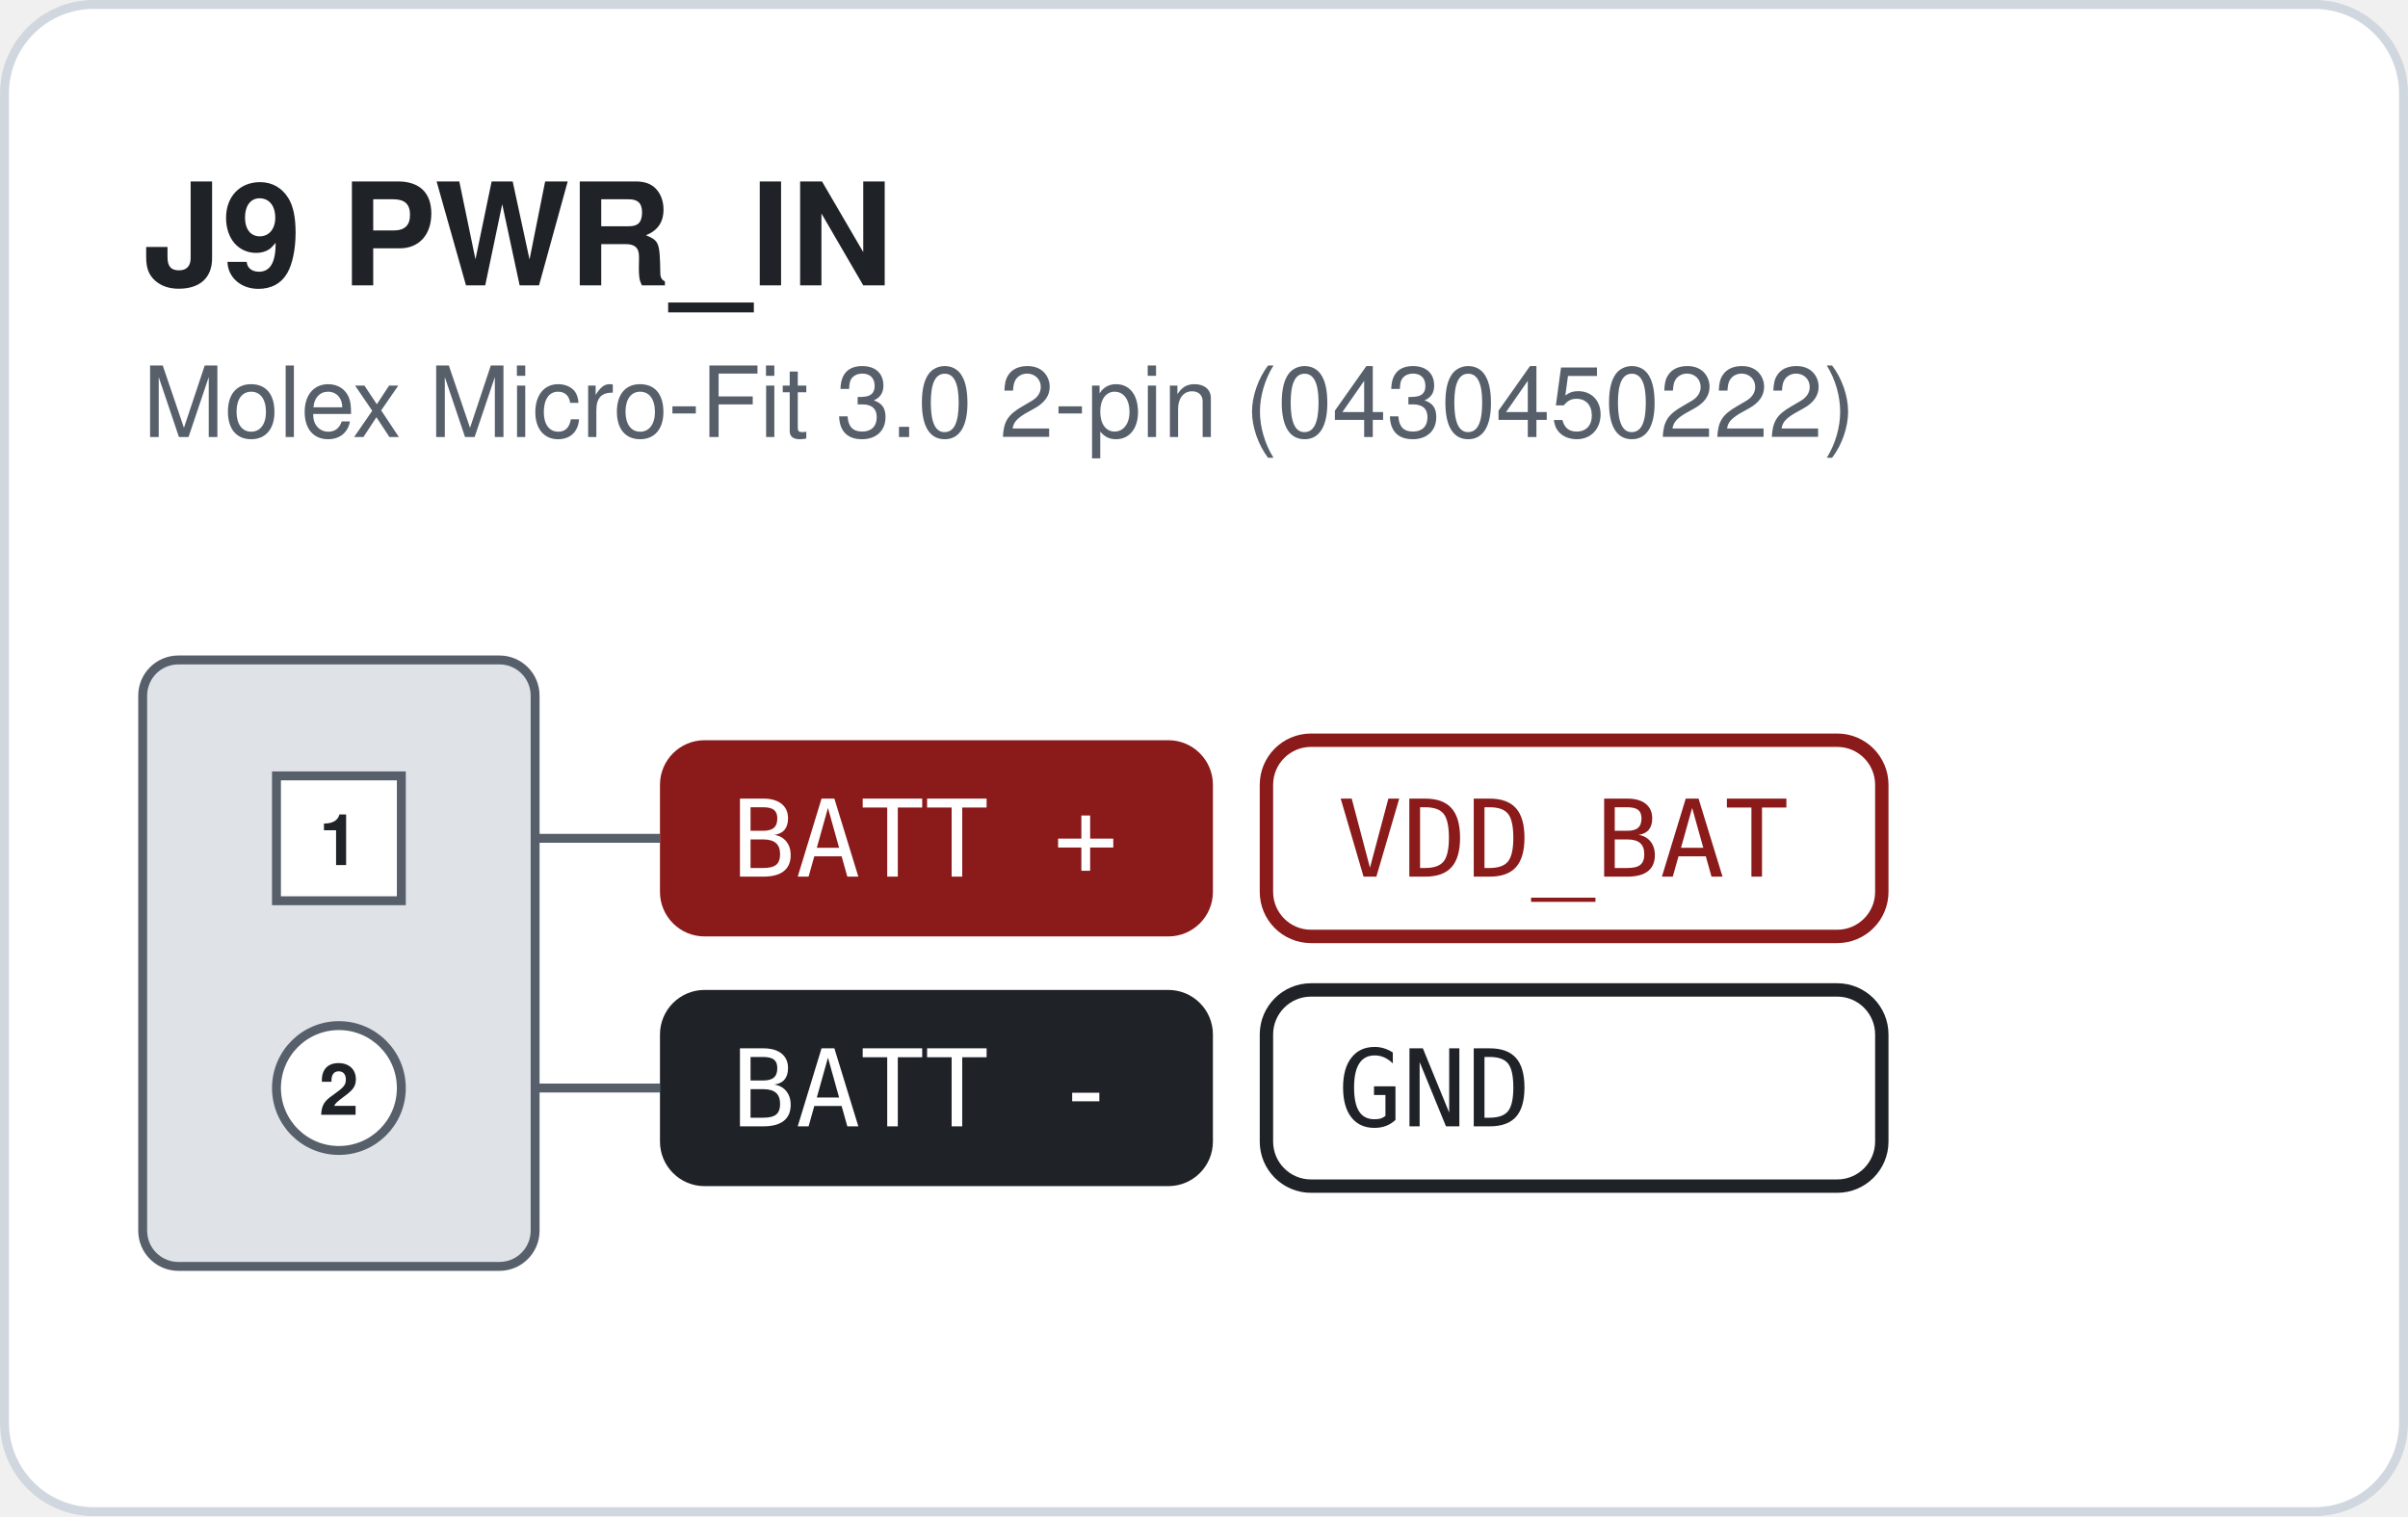
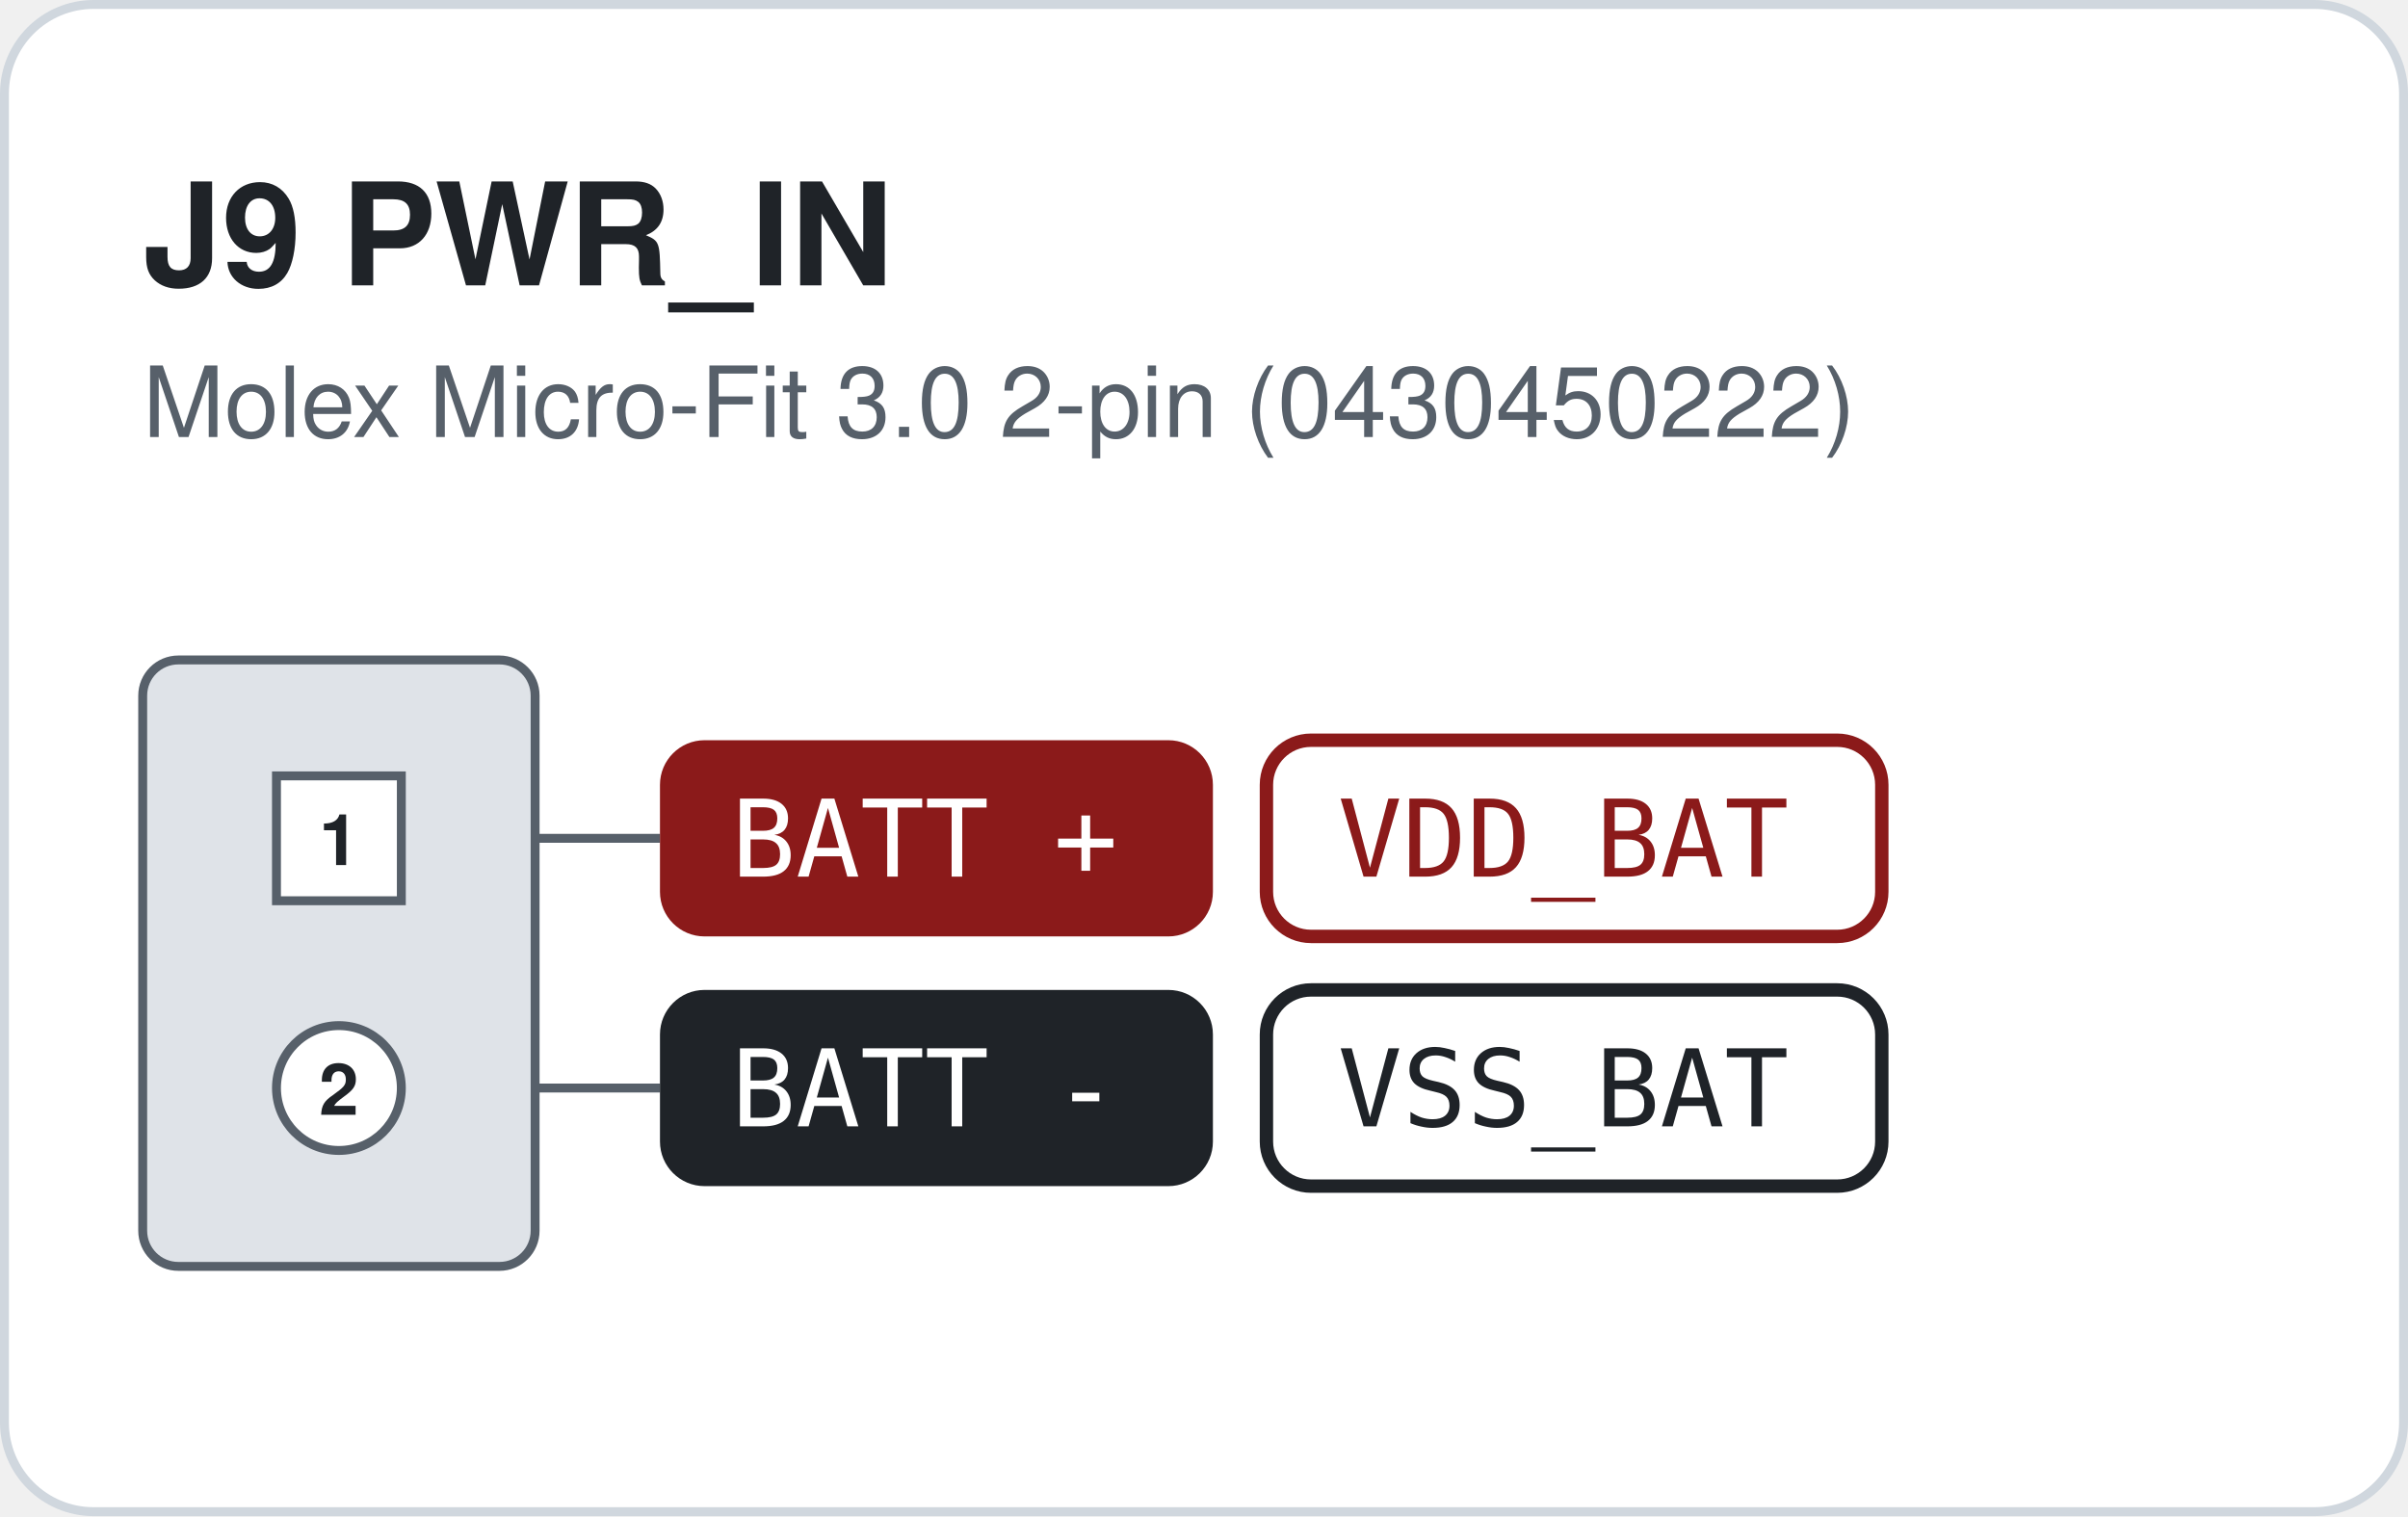
<svg xmlns="http://www.w3.org/2000/svg" width="270" height="170" viewBox="0 0 270 170" data-theme="light" data-conn="main/J9" data-cat="vin" data-fill="#8b1a1a" data-heading="main-j9-pwr_in">
  <rect x="0.5" y="0.5" width="269" height="169" rx="10" fill="#ffffff" stroke="#d0d7de" />
  <text x="16" y="32" font-family="'IBM Plex Sans', -apple-system, 'Segoe UI', Helvetica, Arial, sans-serif" font-size="16" font-weight="700" fill="#1f2328">J9 PWR_IN</text>
  <text x="16" y="49" font-family="'IBM Plex Sans', -apple-system, 'Segoe UI', Helvetica, Arial, sans-serif" font-size="11" fill="#57606a">Molex Micro-Fit 3.0 2-pin (0430450222)</text>
  <rect x="16" y="74" width="44" height="68" rx="4" fill="#dfe3e8" stroke="#57606a" />
  <g id="main-J9-pin-1" data-pin="1">
    <rect x="31.0" y="87.0" width="14" height="14" fill="#ffffff" stroke="#57606a" />
    <text x="38.0" y="97.0" text-anchor="middle" font-family="'IBM Plex Sans', -apple-system, 'Segoe UI', Helvetica, Arial, sans-serif" font-size="8" font-weight="600" fill="#1f2328">1</text>
    <line x1="60" y1="94.0" x2="74" y2="94.0" stroke="#57606a" stroke-width="1" />
    <rect x="74" y="83.0" width="62" height="22" rx="5" fill="#8b1a1a" />
    <text x="82" y="98.3" font-family="'IBM Plex Mono', ui-monospace, SFMono-Regular, Menlo, Consolas, monospace" font-size="12" font-weight="500" fill="#ffffff">BATT +</text>
    <rect x="142" y="83.0" width="69" height="22" rx="5" fill="none" stroke="#8b1a1a" stroke-width="1.5" />
    <text x="150" y="98.3" font-family="'IBM Plex Mono', ui-monospace, SFMono-Regular, Menlo, Consolas, monospace" font-size="12" font-weight="500" fill="#8b1a1a">VDD_BAT</text>
  </g>
  <g id="main-J9-pin-2" data-pin="2">
    <circle cx="38.0" cy="122.0" r="7" fill="#ffffff" stroke="#57606a" />
    <text x="38.0" y="125.0" text-anchor="middle" font-family="'IBM Plex Sans', -apple-system, 'Segoe UI', Helvetica, Arial, sans-serif" font-size="8" font-weight="600" fill="#1f2328">2</text>
    <line x1="60" y1="122.0" x2="74" y2="122.0" stroke="#57606a" stroke-width="1" />
    <rect x="74" y="111.0" width="62" height="22" rx="5" fill="#1f2328" />
    <text x="82" y="126.3" font-family="'IBM Plex Mono', ui-monospace, SFMono-Regular, Menlo, Consolas, monospace" font-size="12" font-weight="500" fill="#ffffff">BATT -</text>
    <rect x="142" y="111.0" width="69" height="22" rx="5" fill="none" stroke="#1f2328" stroke-width="1.5" />
-     <text x="150" y="126.3" font-family="'IBM Plex Mono', ui-monospace, SFMono-Regular, Menlo, Consolas, monospace" font-size="12" font-weight="500" fill="#1f2328">GND</text>
+     <text x="150" y="126.3" font-family="'IBM Plex Mono', ui-monospace, SFMono-Regular, Menlo, Consolas, monospace" font-size="12" font-weight="500" fill="#1f2328">VSS_BAT</text>
  </g>
</svg>
